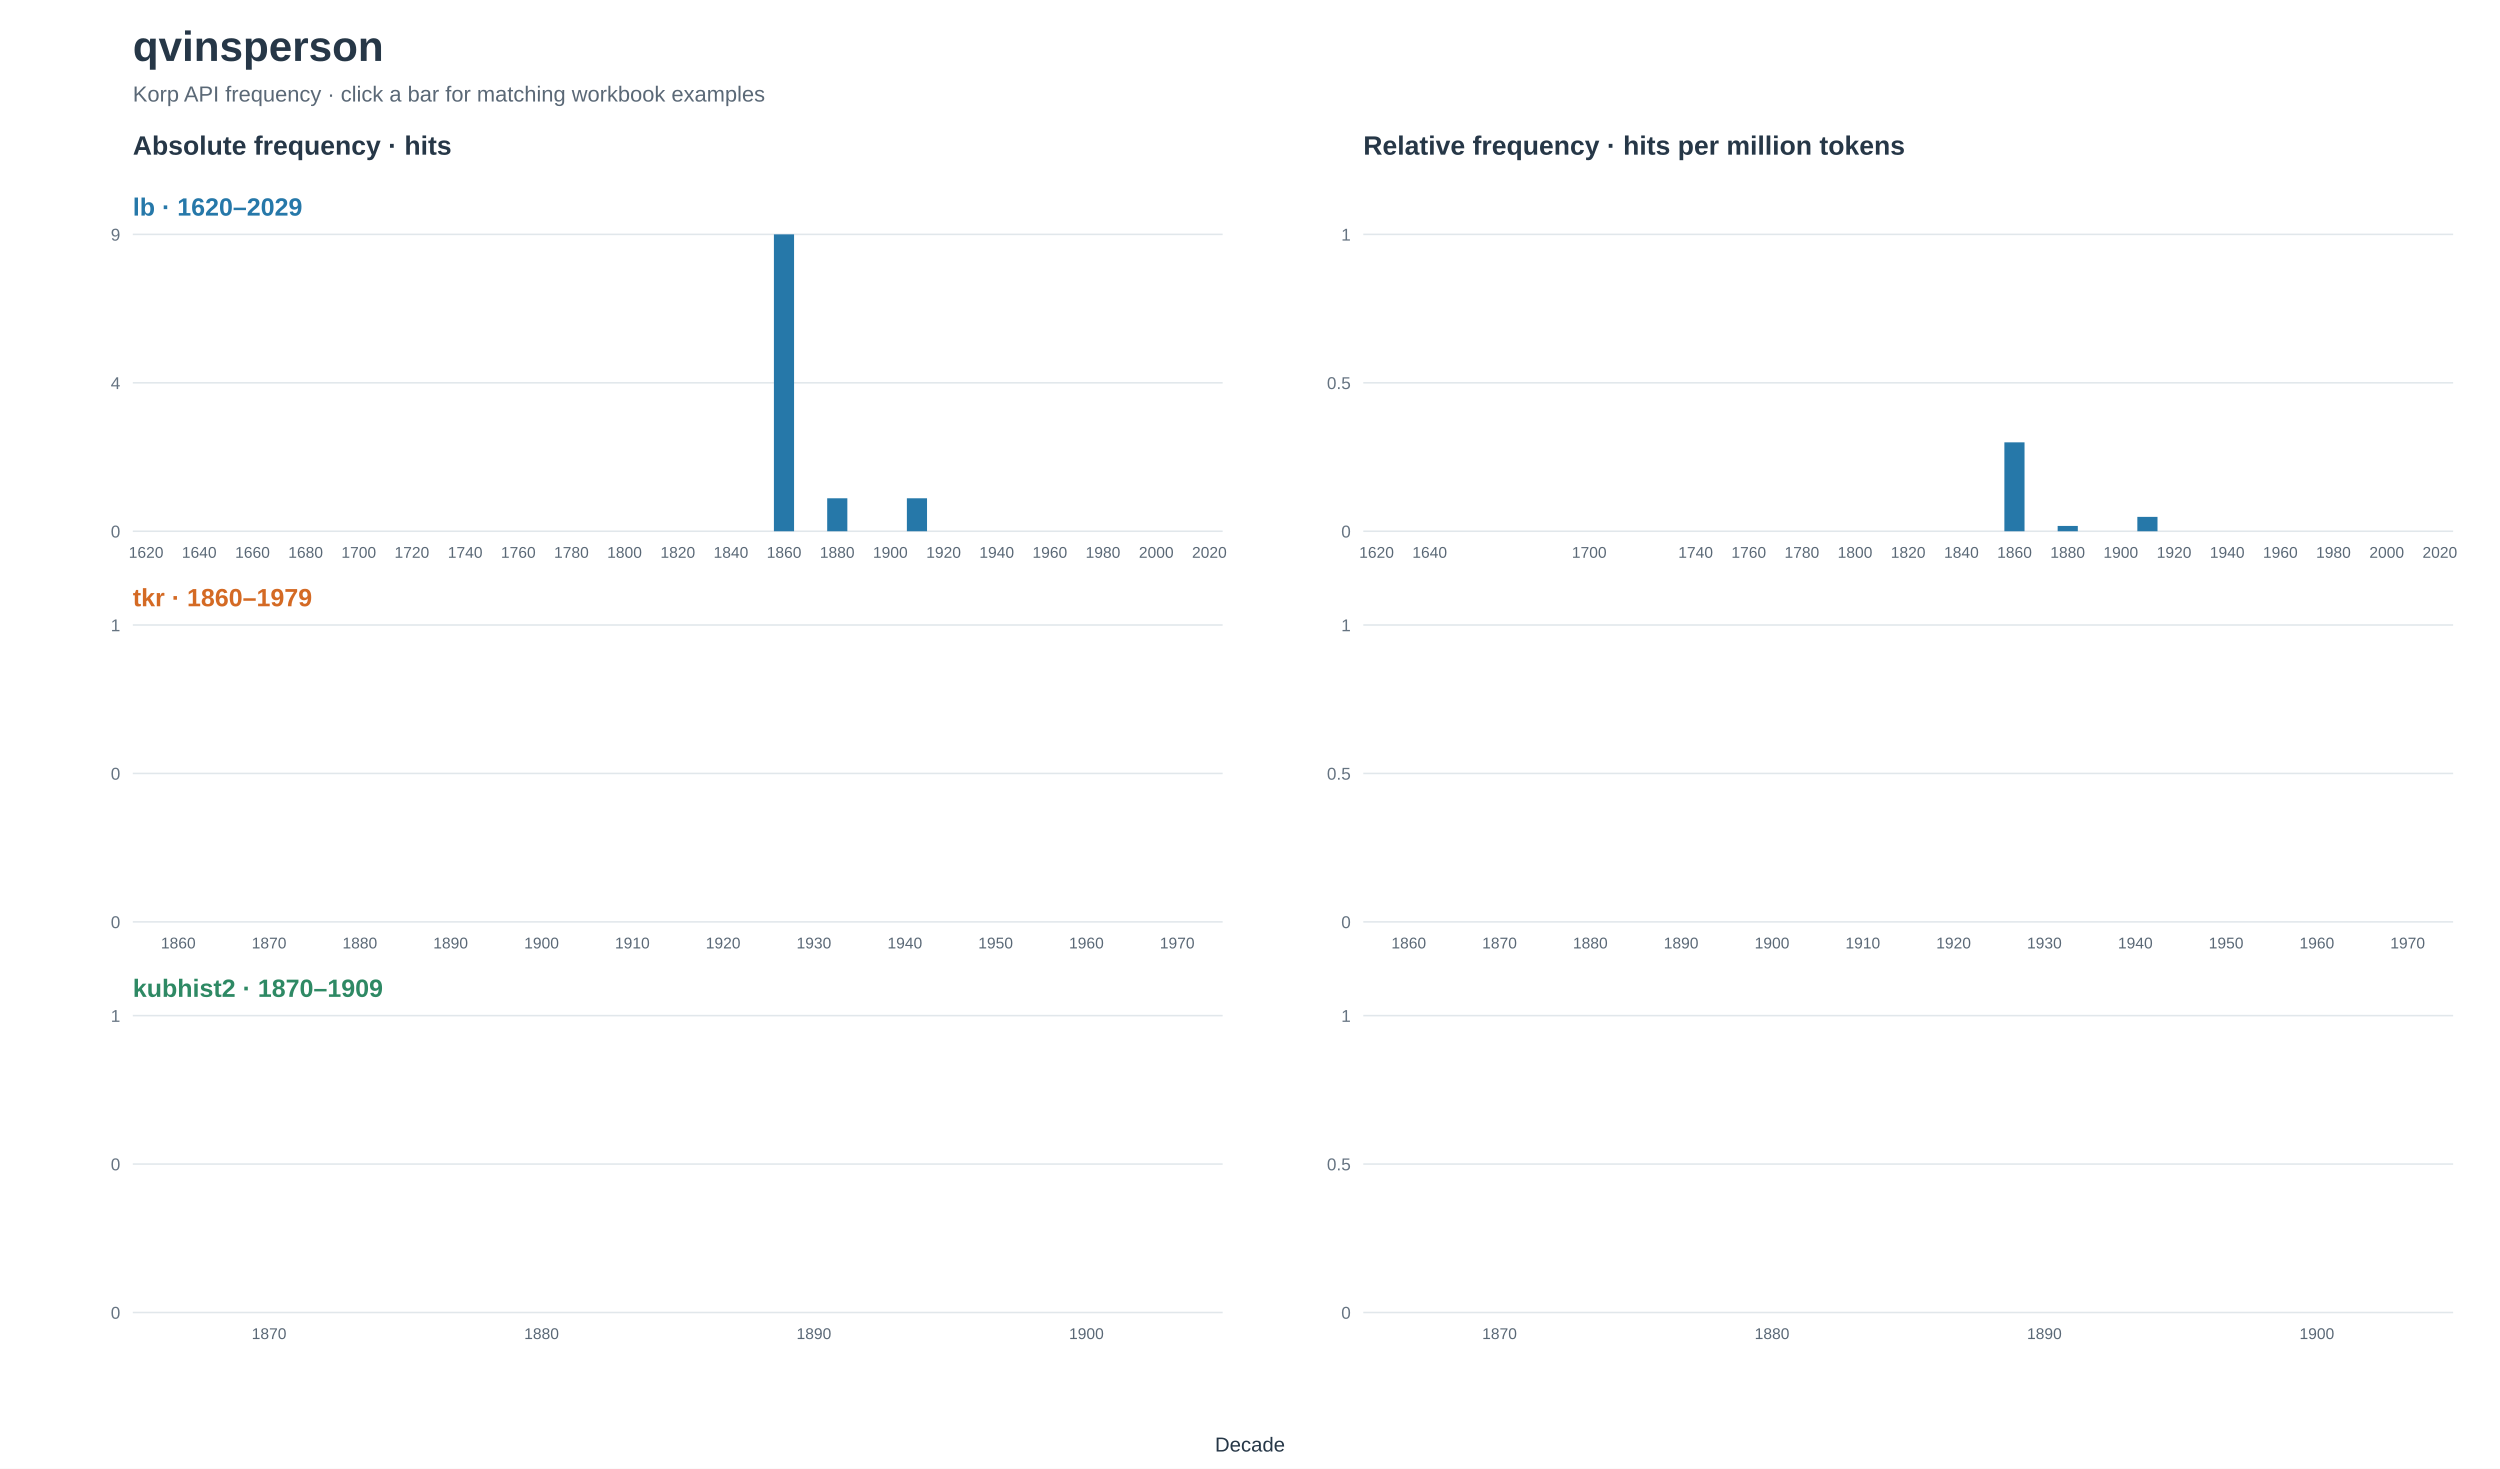
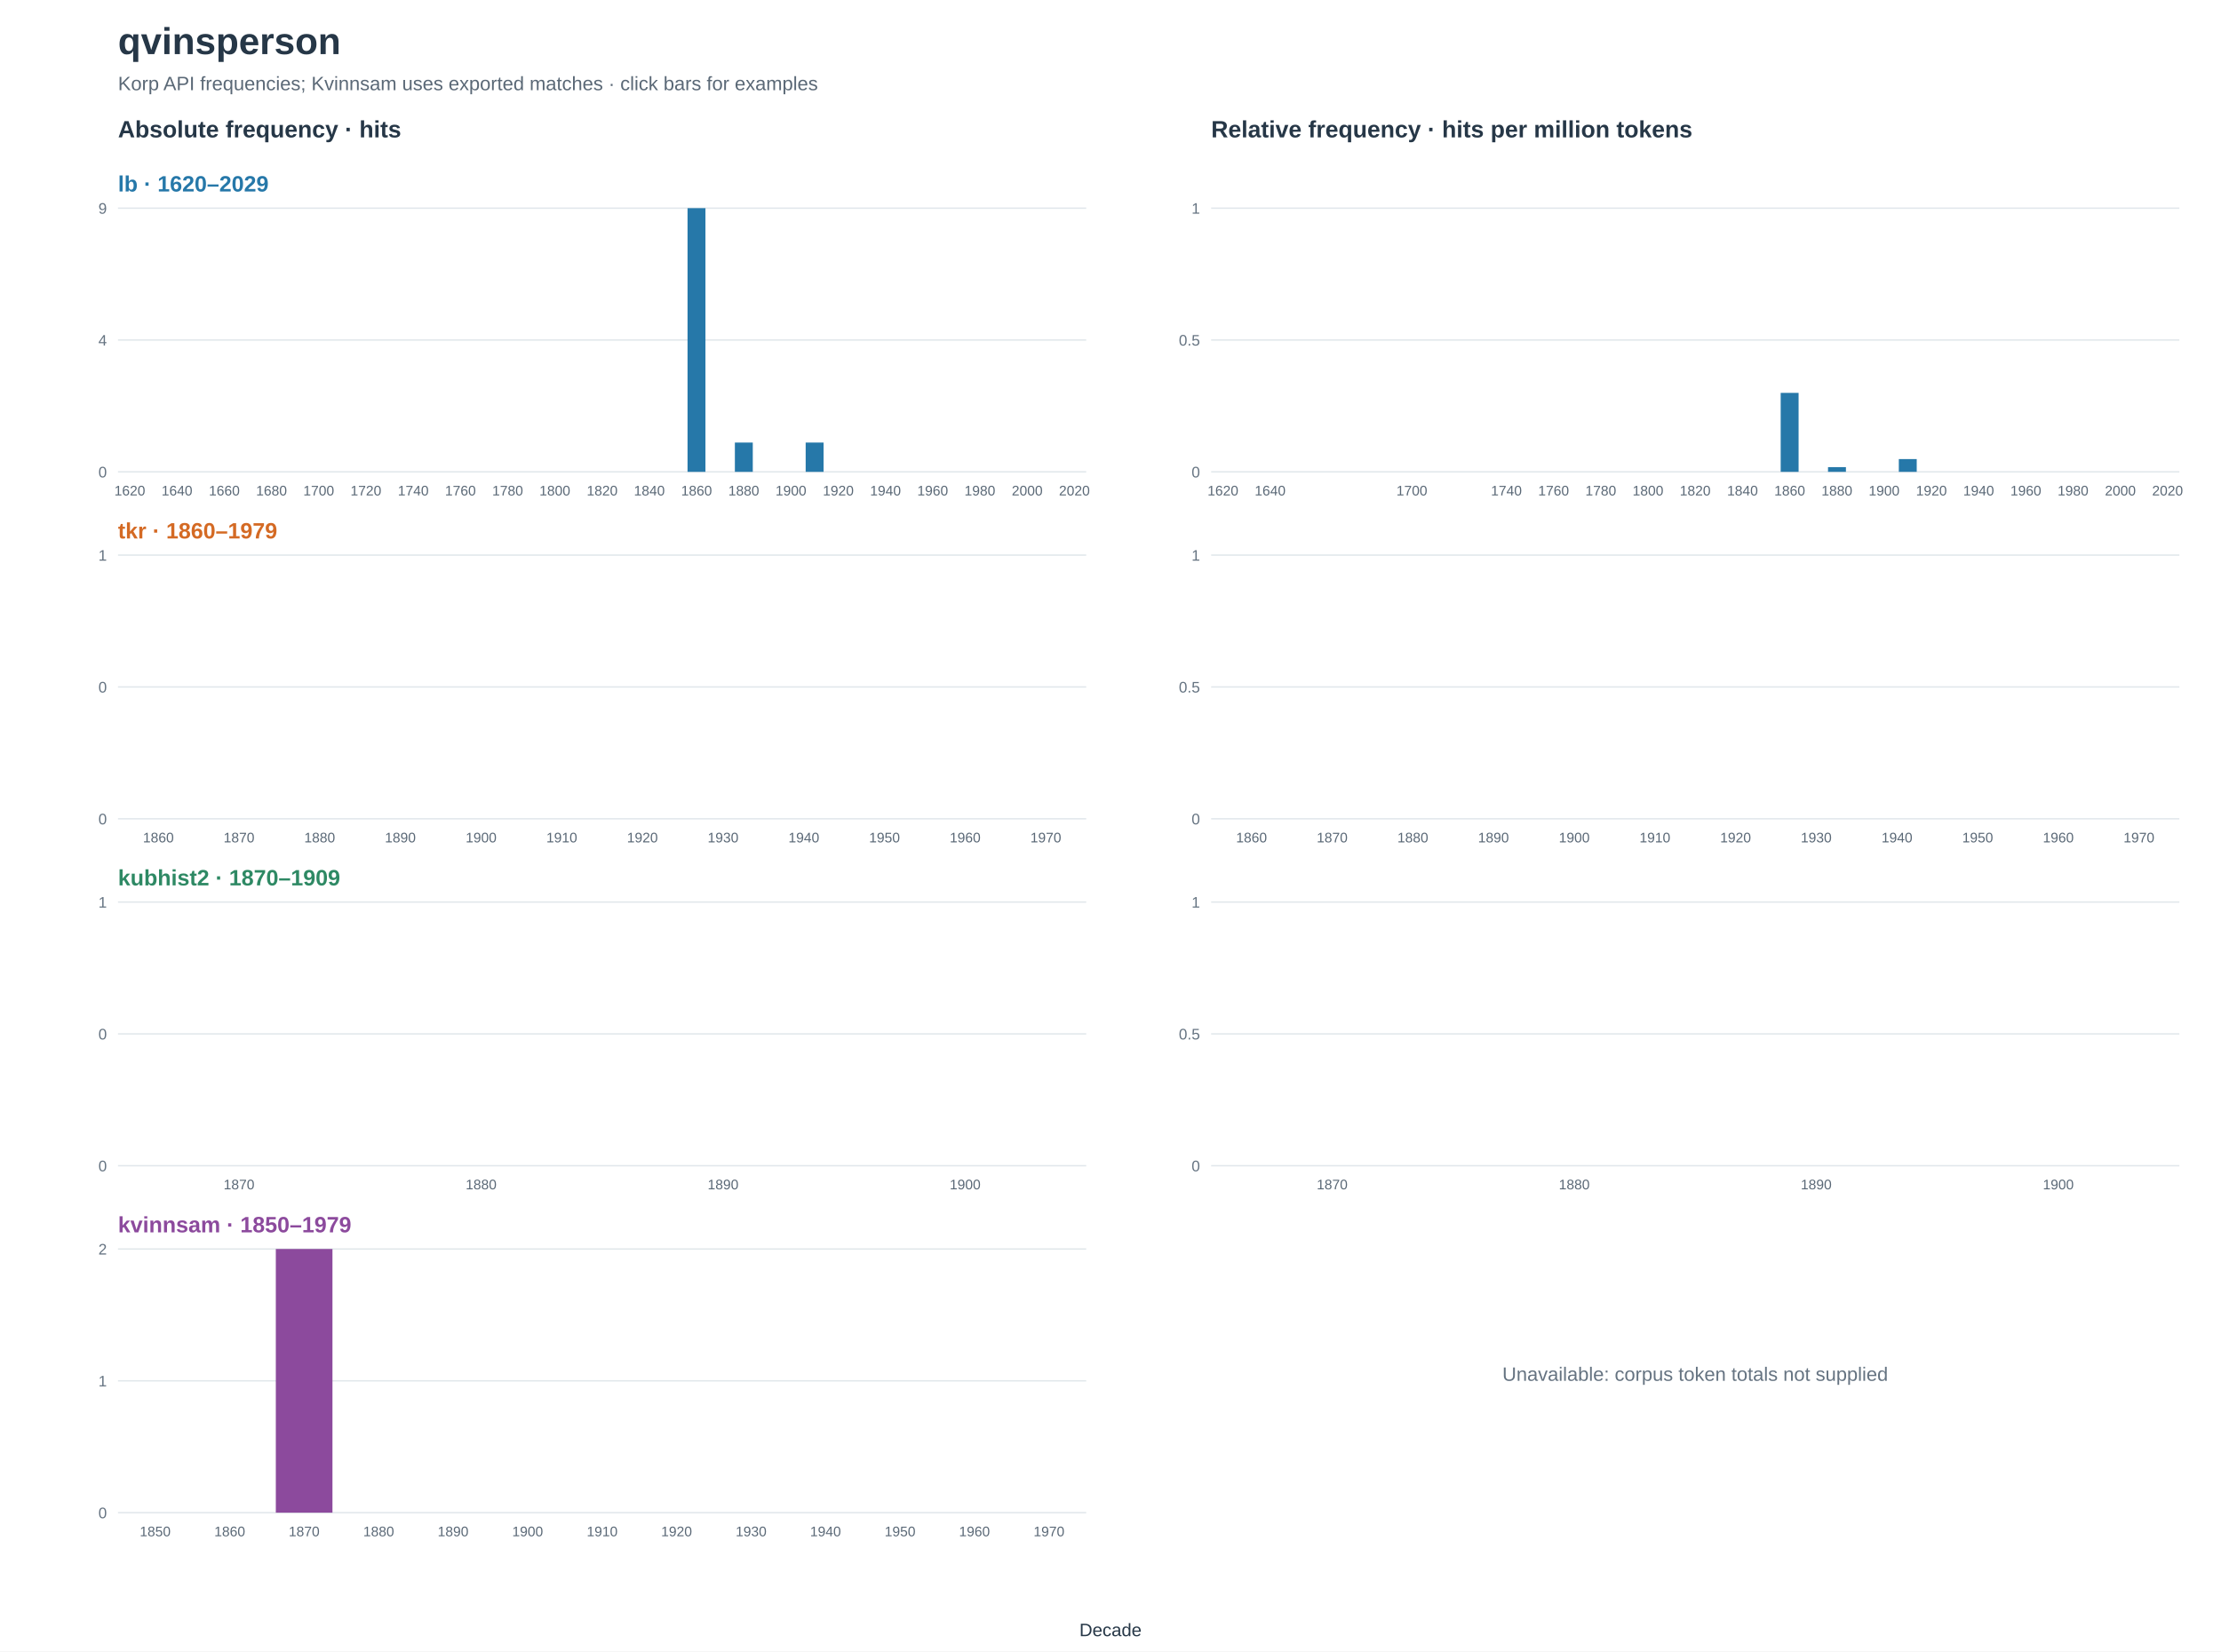
- <svg xmlns="http://www.w3.org/2000/svg" viewBox="0 0 1600 940" role="img" aria-label="qvinsperson frequency by decade and resource">
+ <svg xmlns="http://www.w3.org/2000/svg" viewBox="0 0 1600 1190" role="img" aria-label="qvinsperson frequency by decade and resource">
  <rect width="100%" height="100%" fill="white" />
  <style>text{font-family:Arial,Helvetica,sans-serif}</style>
  <text x="85.0" y="39.0" font-size="27" text-anchor="start" fill="#263747" font-weight="bold">qvinsperson</text>
-   <text x="85.0" y="65.0" font-size="14" text-anchor="start" fill="#5a6876" font-weight="normal">Korp API frequency · click a bar for matching workbook examples</text>
+   <text x="85.0" y="65.0" font-size="14" text-anchor="start" fill="#5a6876" font-weight="normal">Korp API frequencies; Kvinnsam uses exported matches · click bars for examples</text>
  <text x="85.0" y="99.0" font-size="17" text-anchor="start" fill="#263747" font-weight="bold">Absolute frequency · hits</text>
  <text x="872.5" y="99.0" font-size="17" text-anchor="start" fill="#263747" font-weight="bold">Relative frequency · hits per million tokens</text>
  <text x="85.0" y="138.0" font-size="16" text-anchor="start" fill="#2678a9" font-weight="bold">lb · 1620–2029</text>
  <line x1="85.0" y1="340.0" x2="782.5" y2="340.0" stroke="#e1e7eb" />
  <text x="77.0" y="344.0" font-size="11" text-anchor="end" fill="#657381" font-weight="normal">0</text>
  <line x1="85.0" y1="245.0" x2="782.5" y2="245.0" stroke="#e1e7eb" />
  <text x="77.0" y="249.0" font-size="11" text-anchor="end" fill="#657381" font-weight="normal">4</text>
  <line x1="85.0" y1="150.0" x2="782.5" y2="150.0" stroke="#e1e7eb" />
  <text x="77.0" y="154.0" font-size="11" text-anchor="end" fill="#657381" font-weight="normal">9</text>
  <text x="93.5" y="357.0" font-size="10" text-anchor="middle" fill="#5a6876" font-weight="normal">1620</text>
  <text x="127.5" y="357.0" font-size="10" text-anchor="middle" fill="#5a6876" font-weight="normal">1640</text>
  <text x="161.6" y="357.0" font-size="10" text-anchor="middle" fill="#5a6876" font-weight="normal">1660</text>
  <text x="195.6" y="357.0" font-size="10" text-anchor="middle" fill="#5a6876" font-weight="normal">1680</text>
  <text x="229.6" y="357.0" font-size="10" text-anchor="middle" fill="#5a6876" font-weight="normal">1700</text>
  <text x="263.6" y="357.0" font-size="10" text-anchor="middle" fill="#5a6876" font-weight="normal">1720</text>
  <text x="297.7" y="357.0" font-size="10" text-anchor="middle" fill="#5a6876" font-weight="normal">1740</text>
  <text x="331.7" y="357.0" font-size="10" text-anchor="middle" fill="#5a6876" font-weight="normal">1760</text>
  <text x="365.7" y="357.0" font-size="10" text-anchor="middle" fill="#5a6876" font-weight="normal">1780</text>
  <text x="399.7" y="357.0" font-size="10" text-anchor="middle" fill="#5a6876" font-weight="normal">1800</text>
  <text x="433.8" y="357.0" font-size="10" text-anchor="middle" fill="#5a6876" font-weight="normal">1820</text>
  <text x="467.8" y="357.0" font-size="10" text-anchor="middle" fill="#5a6876" font-weight="normal">1840</text>
  <a href="../examples.html?word=qvinsperson&amp;resource=lb&amp;decade=1860" target="_blank" rel="noopener noreferrer">
    <rect x="495.3" y="150.0" width="12.9" height="190.0" fill="#2678a9" style="cursor:pointer" />
  </a>
  <text x="501.8" y="357.0" font-size="10" text-anchor="middle" fill="#5a6876" font-weight="normal">1860</text>
  <a href="../examples.html?word=qvinsperson&amp;resource=lb&amp;decade=1880" target="_blank" rel="noopener noreferrer">
    <rect x="529.4" y="318.9" width="12.9" height="21.1" fill="#2678a9" style="cursor:pointer" />
  </a>
  <text x="535.8" y="357.0" font-size="10" text-anchor="middle" fill="#5a6876" font-weight="normal">1880</text>
  <text x="569.8" y="357.0" font-size="10" text-anchor="middle" fill="#5a6876" font-weight="normal">1900</text>
  <a href="../examples.html?word=qvinsperson&amp;resource=lb&amp;decade=1910" target="_blank" rel="noopener noreferrer">
    <rect x="580.4" y="318.9" width="12.9" height="21.1" fill="#2678a9" style="cursor:pointer" />
  </a>
  <text x="603.9" y="357.0" font-size="10" text-anchor="middle" fill="#5a6876" font-weight="normal">1920</text>
  <text x="637.9" y="357.0" font-size="10" text-anchor="middle" fill="#5a6876" font-weight="normal">1940</text>
  <text x="671.9" y="357.0" font-size="10" text-anchor="middle" fill="#5a6876" font-weight="normal">1960</text>
  <text x="705.9" y="357.0" font-size="10" text-anchor="middle" fill="#5a6876" font-weight="normal">1980</text>
  <text x="740.0" y="357.0" font-size="10" text-anchor="middle" fill="#5a6876" font-weight="normal">2000</text>
  <text x="774.0" y="357.0" font-size="10" text-anchor="middle" fill="#5a6876" font-weight="normal">2020</text>
  <line x1="872.5" y1="340.0" x2="1570.0" y2="340.0" stroke="#e1e7eb" />
  <text x="864.5" y="344.0" font-size="11" text-anchor="end" fill="#657381" font-weight="normal">0</text>
  <line x1="872.5" y1="245.0" x2="1570.0" y2="245.0" stroke="#e1e7eb" />
  <text x="864.5" y="249.0" font-size="11" text-anchor="end" fill="#657381" font-weight="normal">0.5</text>
  <line x1="872.5" y1="150.0" x2="1570.0" y2="150.0" stroke="#e1e7eb" />
  <text x="864.5" y="154.0" font-size="11" text-anchor="end" fill="#657381" font-weight="normal">1</text>
  <text x="881.0" y="357.0" font-size="10" text-anchor="middle" fill="#5a6876" font-weight="normal">1620</text>
  <text x="915.0" y="357.0" font-size="10" text-anchor="middle" fill="#5a6876" font-weight="normal">1640</text>
  <text x="1017.1" y="357.0" font-size="10" text-anchor="middle" fill="#5a6876" font-weight="normal">1700</text>
  <text x="1085.2" y="357.0" font-size="10" text-anchor="middle" fill="#5a6876" font-weight="normal">1740</text>
  <text x="1119.2" y="357.0" font-size="10" text-anchor="middle" fill="#5a6876" font-weight="normal">1760</text>
  <text x="1153.2" y="357.0" font-size="10" text-anchor="middle" fill="#5a6876" font-weight="normal">1780</text>
  <text x="1187.2" y="357.0" font-size="10" text-anchor="middle" fill="#5a6876" font-weight="normal">1800</text>
  <text x="1221.2" y="357.0" font-size="10" text-anchor="middle" fill="#5a6876" font-weight="normal">1820</text>
  <text x="1255.3" y="357.0" font-size="10" text-anchor="middle" fill="#5a6876" font-weight="normal">1840</text>
  <a href="../examples.html?word=qvinsperson&amp;resource=lb&amp;decade=1860" target="_blank" rel="noopener noreferrer">
    <rect x="1282.8" y="283.1" width="12.9" height="56.9" fill="#2678a9" style="cursor:pointer" />
  </a>
  <text x="1289.3" y="357.0" font-size="10" text-anchor="middle" fill="#5a6876" font-weight="normal">1860</text>
  <a href="../examples.html?word=qvinsperson&amp;resource=lb&amp;decade=1880" target="_blank" rel="noopener noreferrer">
    <rect x="1316.9" y="336.6" width="12.9" height="3.4" fill="#2678a9" style="cursor:pointer" />
  </a>
  <text x="1323.3" y="357.0" font-size="10" text-anchor="middle" fill="#5a6876" font-weight="normal">1880</text>
  <text x="1357.3" y="357.0" font-size="10" text-anchor="middle" fill="#5a6876" font-weight="normal">1900</text>
  <a href="../examples.html?word=qvinsperson&amp;resource=lb&amp;decade=1910" target="_blank" rel="noopener noreferrer">
    <rect x="1367.9" y="330.8" width="12.9" height="9.2" fill="#2678a9" style="cursor:pointer" />
  </a>
  <text x="1391.4" y="357.0" font-size="10" text-anchor="middle" fill="#5a6876" font-weight="normal">1920</text>
  <text x="1425.4" y="357.0" font-size="10" text-anchor="middle" fill="#5a6876" font-weight="normal">1940</text>
  <text x="1459.4" y="357.0" font-size="10" text-anchor="middle" fill="#5a6876" font-weight="normal">1960</text>
  <text x="1493.4" y="357.0" font-size="10" text-anchor="middle" fill="#5a6876" font-weight="normal">1980</text>
  <text x="1527.5" y="357.0" font-size="10" text-anchor="middle" fill="#5a6876" font-weight="normal">2000</text>
  <text x="1561.5" y="357.0" font-size="10" text-anchor="middle" fill="#5a6876" font-weight="normal">2020</text>
  <text x="85.0" y="388.0" font-size="16" text-anchor="start" fill="#d46a24" font-weight="bold">tkr · 1860–1979</text>
  <line x1="85.0" y1="590.0" x2="782.5" y2="590.0" stroke="#e1e7eb" />
  <text x="77.0" y="594.0" font-size="11" text-anchor="end" fill="#657381" font-weight="normal">0</text>
  <line x1="85.0" y1="495.0" x2="782.5" y2="495.0" stroke="#e1e7eb" />
  <text x="77.0" y="499.0" font-size="11" text-anchor="end" fill="#657381" font-weight="normal">0</text>
  <line x1="85.0" y1="400.0" x2="782.5" y2="400.0" stroke="#e1e7eb" />
  <text x="77.0" y="404.0" font-size="11" text-anchor="end" fill="#657381" font-weight="normal">1</text>
  <text x="114.1" y="607.0" font-size="10" text-anchor="middle" fill="#5a6876" font-weight="normal">1860</text>
  <text x="172.2" y="607.0" font-size="10" text-anchor="middle" fill="#5a6876" font-weight="normal">1870</text>
  <text x="230.3" y="607.0" font-size="10" text-anchor="middle" fill="#5a6876" font-weight="normal">1880</text>
  <text x="288.4" y="607.0" font-size="10" text-anchor="middle" fill="#5a6876" font-weight="normal">1890</text>
  <text x="346.6" y="607.0" font-size="10" text-anchor="middle" fill="#5a6876" font-weight="normal">1900</text>
  <text x="404.7" y="607.0" font-size="10" text-anchor="middle" fill="#5a6876" font-weight="normal">1910</text>
  <text x="462.8" y="607.0" font-size="10" text-anchor="middle" fill="#5a6876" font-weight="normal">1920</text>
  <text x="520.9" y="607.0" font-size="10" text-anchor="middle" fill="#5a6876" font-weight="normal">1930</text>
  <text x="579.1" y="607.0" font-size="10" text-anchor="middle" fill="#5a6876" font-weight="normal">1940</text>
  <text x="637.2" y="607.0" font-size="10" text-anchor="middle" fill="#5a6876" font-weight="normal">1950</text>
  <text x="695.3" y="607.0" font-size="10" text-anchor="middle" fill="#5a6876" font-weight="normal">1960</text>
  <text x="753.4" y="607.0" font-size="10" text-anchor="middle" fill="#5a6876" font-weight="normal">1970</text>
  <line x1="872.5" y1="590.0" x2="1570.0" y2="590.0" stroke="#e1e7eb" />
  <text x="864.5" y="594.0" font-size="11" text-anchor="end" fill="#657381" font-weight="normal">0</text>
  <line x1="872.5" y1="495.0" x2="1570.0" y2="495.0" stroke="#e1e7eb" />
  <text x="864.5" y="499.0" font-size="11" text-anchor="end" fill="#657381" font-weight="normal">0.5</text>
  <line x1="872.5" y1="400.0" x2="1570.0" y2="400.0" stroke="#e1e7eb" />
  <text x="864.5" y="404.0" font-size="11" text-anchor="end" fill="#657381" font-weight="normal">1</text>
  <text x="901.6" y="607.0" font-size="10" text-anchor="middle" fill="#5a6876" font-weight="normal">1860</text>
  <text x="959.7" y="607.0" font-size="10" text-anchor="middle" fill="#5a6876" font-weight="normal">1870</text>
  <text x="1017.8" y="607.0" font-size="10" text-anchor="middle" fill="#5a6876" font-weight="normal">1880</text>
  <text x="1075.9" y="607.0" font-size="10" text-anchor="middle" fill="#5a6876" font-weight="normal">1890</text>
  <text x="1134.1" y="607.0" font-size="10" text-anchor="middle" fill="#5a6876" font-weight="normal">1900</text>
  <text x="1192.2" y="607.0" font-size="10" text-anchor="middle" fill="#5a6876" font-weight="normal">1910</text>
  <text x="1250.3" y="607.0" font-size="10" text-anchor="middle" fill="#5a6876" font-weight="normal">1920</text>
  <text x="1308.4" y="607.0" font-size="10" text-anchor="middle" fill="#5a6876" font-weight="normal">1930</text>
  <text x="1366.6" y="607.0" font-size="10" text-anchor="middle" fill="#5a6876" font-weight="normal">1940</text>
  <text x="1424.7" y="607.0" font-size="10" text-anchor="middle" fill="#5a6876" font-weight="normal">1950</text>
  <text x="1482.8" y="607.0" font-size="10" text-anchor="middle" fill="#5a6876" font-weight="normal">1960</text>
  <text x="1540.9" y="607.0" font-size="10" text-anchor="middle" fill="#5a6876" font-weight="normal">1970</text>
  <text x="85.0" y="638.0" font-size="16" text-anchor="start" fill="#2e8964" font-weight="bold">kubhist2 · 1870–1909</text>
  <line x1="85.0" y1="840.0" x2="782.5" y2="840.0" stroke="#e1e7eb" />
  <text x="77.0" y="844.0" font-size="11" text-anchor="end" fill="#657381" font-weight="normal">0</text>
  <line x1="85.0" y1="745.0" x2="782.5" y2="745.0" stroke="#e1e7eb" />
  <text x="77.0" y="749.0" font-size="11" text-anchor="end" fill="#657381" font-weight="normal">0</text>
  <line x1="85.0" y1="650.0" x2="782.5" y2="650.0" stroke="#e1e7eb" />
  <text x="77.0" y="654.0" font-size="11" text-anchor="end" fill="#657381" font-weight="normal">1</text>
  <text x="172.2" y="857.0" font-size="10" text-anchor="middle" fill="#5a6876" font-weight="normal">1870</text>
  <text x="346.6" y="857.0" font-size="10" text-anchor="middle" fill="#5a6876" font-weight="normal">1880</text>
  <text x="520.9" y="857.0" font-size="10" text-anchor="middle" fill="#5a6876" font-weight="normal">1890</text>
  <text x="695.3" y="857.0" font-size="10" text-anchor="middle" fill="#5a6876" font-weight="normal">1900</text>
  <line x1="872.5" y1="840.0" x2="1570.0" y2="840.0" stroke="#e1e7eb" />
  <text x="864.5" y="844.0" font-size="11" text-anchor="end" fill="#657381" font-weight="normal">0</text>
  <line x1="872.5" y1="745.0" x2="1570.0" y2="745.0" stroke="#e1e7eb" />
  <text x="864.5" y="749.0" font-size="11" text-anchor="end" fill="#657381" font-weight="normal">0.5</text>
  <line x1="872.5" y1="650.0" x2="1570.0" y2="650.0" stroke="#e1e7eb" />
  <text x="864.5" y="654.0" font-size="11" text-anchor="end" fill="#657381" font-weight="normal">1</text>
  <text x="959.7" y="857.0" font-size="10" text-anchor="middle" fill="#5a6876" font-weight="normal">1870</text>
  <text x="1134.1" y="857.0" font-size="10" text-anchor="middle" fill="#5a6876" font-weight="normal">1880</text>
  <text x="1308.4" y="857.0" font-size="10" text-anchor="middle" fill="#5a6876" font-weight="normal">1890</text>
  <text x="1482.8" y="857.0" font-size="10" text-anchor="middle" fill="#5a6876" font-weight="normal">1900</text>
-   <text x="800.0" y="929.0" font-size="13" text-anchor="middle" fill="#263747" font-weight="normal">Decade</text>
+   <text x="85.0" y="888.0" font-size="16" text-anchor="start" fill="#8c4a9d" font-weight="bold">kvinnsam · 1850–1979</text>
+   <line x1="85.0" y1="1090.0" x2="782.5" y2="1090.0" stroke="#e1e7eb" />
+   <text x="77.0" y="1094.0" font-size="11" text-anchor="end" fill="#657381" font-weight="normal">0</text>
+   <line x1="85.0" y1="995.0" x2="782.5" y2="995.0" stroke="#e1e7eb" />
+   <text x="77.0" y="999.0" font-size="11" text-anchor="end" fill="#657381" font-weight="normal">1</text>
+   <line x1="85.0" y1="900.0" x2="782.5" y2="900.0" stroke="#e1e7eb" />
+   <text x="77.0" y="904.0" font-size="11" text-anchor="end" fill="#657381" font-weight="normal">2</text>
+   <text x="111.8" y="1107.0" font-size="10" text-anchor="middle" fill="#5a6876" font-weight="normal">1850</text>
+   <text x="165.5" y="1107.0" font-size="10" text-anchor="middle" fill="#5a6876" font-weight="normal">1860</text>
+   <a href="../examples.html?word=qvinsperson&amp;resource=kvinnsam&amp;decade=1870" target="_blank" rel="noopener noreferrer">
+     <rect x="198.7" y="900.0" width="40.8" height="190.0" fill="#8c4a9d" style="cursor:pointer" />
+   </a>
+   <text x="219.1" y="1107.0" font-size="10" text-anchor="middle" fill="#5a6876" font-weight="normal">1870</text>
+   <text x="272.8" y="1107.0" font-size="10" text-anchor="middle" fill="#5a6876" font-weight="normal">1880</text>
+   <text x="326.4" y="1107.0" font-size="10" text-anchor="middle" fill="#5a6876" font-weight="normal">1890</text>
+   <text x="380.1" y="1107.0" font-size="10" text-anchor="middle" fill="#5a6876" font-weight="normal">1900</text>
+   <text x="433.8" y="1107.0" font-size="10" text-anchor="middle" fill="#5a6876" font-weight="normal">1910</text>
+   <text x="487.4" y="1107.0" font-size="10" text-anchor="middle" fill="#5a6876" font-weight="normal">1920</text>
+   <text x="541.1" y="1107.0" font-size="10" text-anchor="middle" fill="#5a6876" font-weight="normal">1930</text>
+   <text x="594.7" y="1107.0" font-size="10" text-anchor="middle" fill="#5a6876" font-weight="normal">1940</text>
+   <text x="648.4" y="1107.0" font-size="10" text-anchor="middle" fill="#5a6876" font-weight="normal">1950</text>
+   <text x="702.0" y="1107.0" font-size="10" text-anchor="middle" fill="#5a6876" font-weight="normal">1960</text>
+   <text x="755.7" y="1107.0" font-size="10" text-anchor="middle" fill="#5a6876" font-weight="normal">1970</text>
+   <text x="1221.2" y="995.0" font-size="14" text-anchor="middle" fill="#657381" font-weight="normal">Unavailable: corpus token totals not supplied</text>
+   <text x="800.0" y="1179.0" font-size="13" text-anchor="middle" fill="#263747" font-weight="normal">Decade</text>
</svg>
